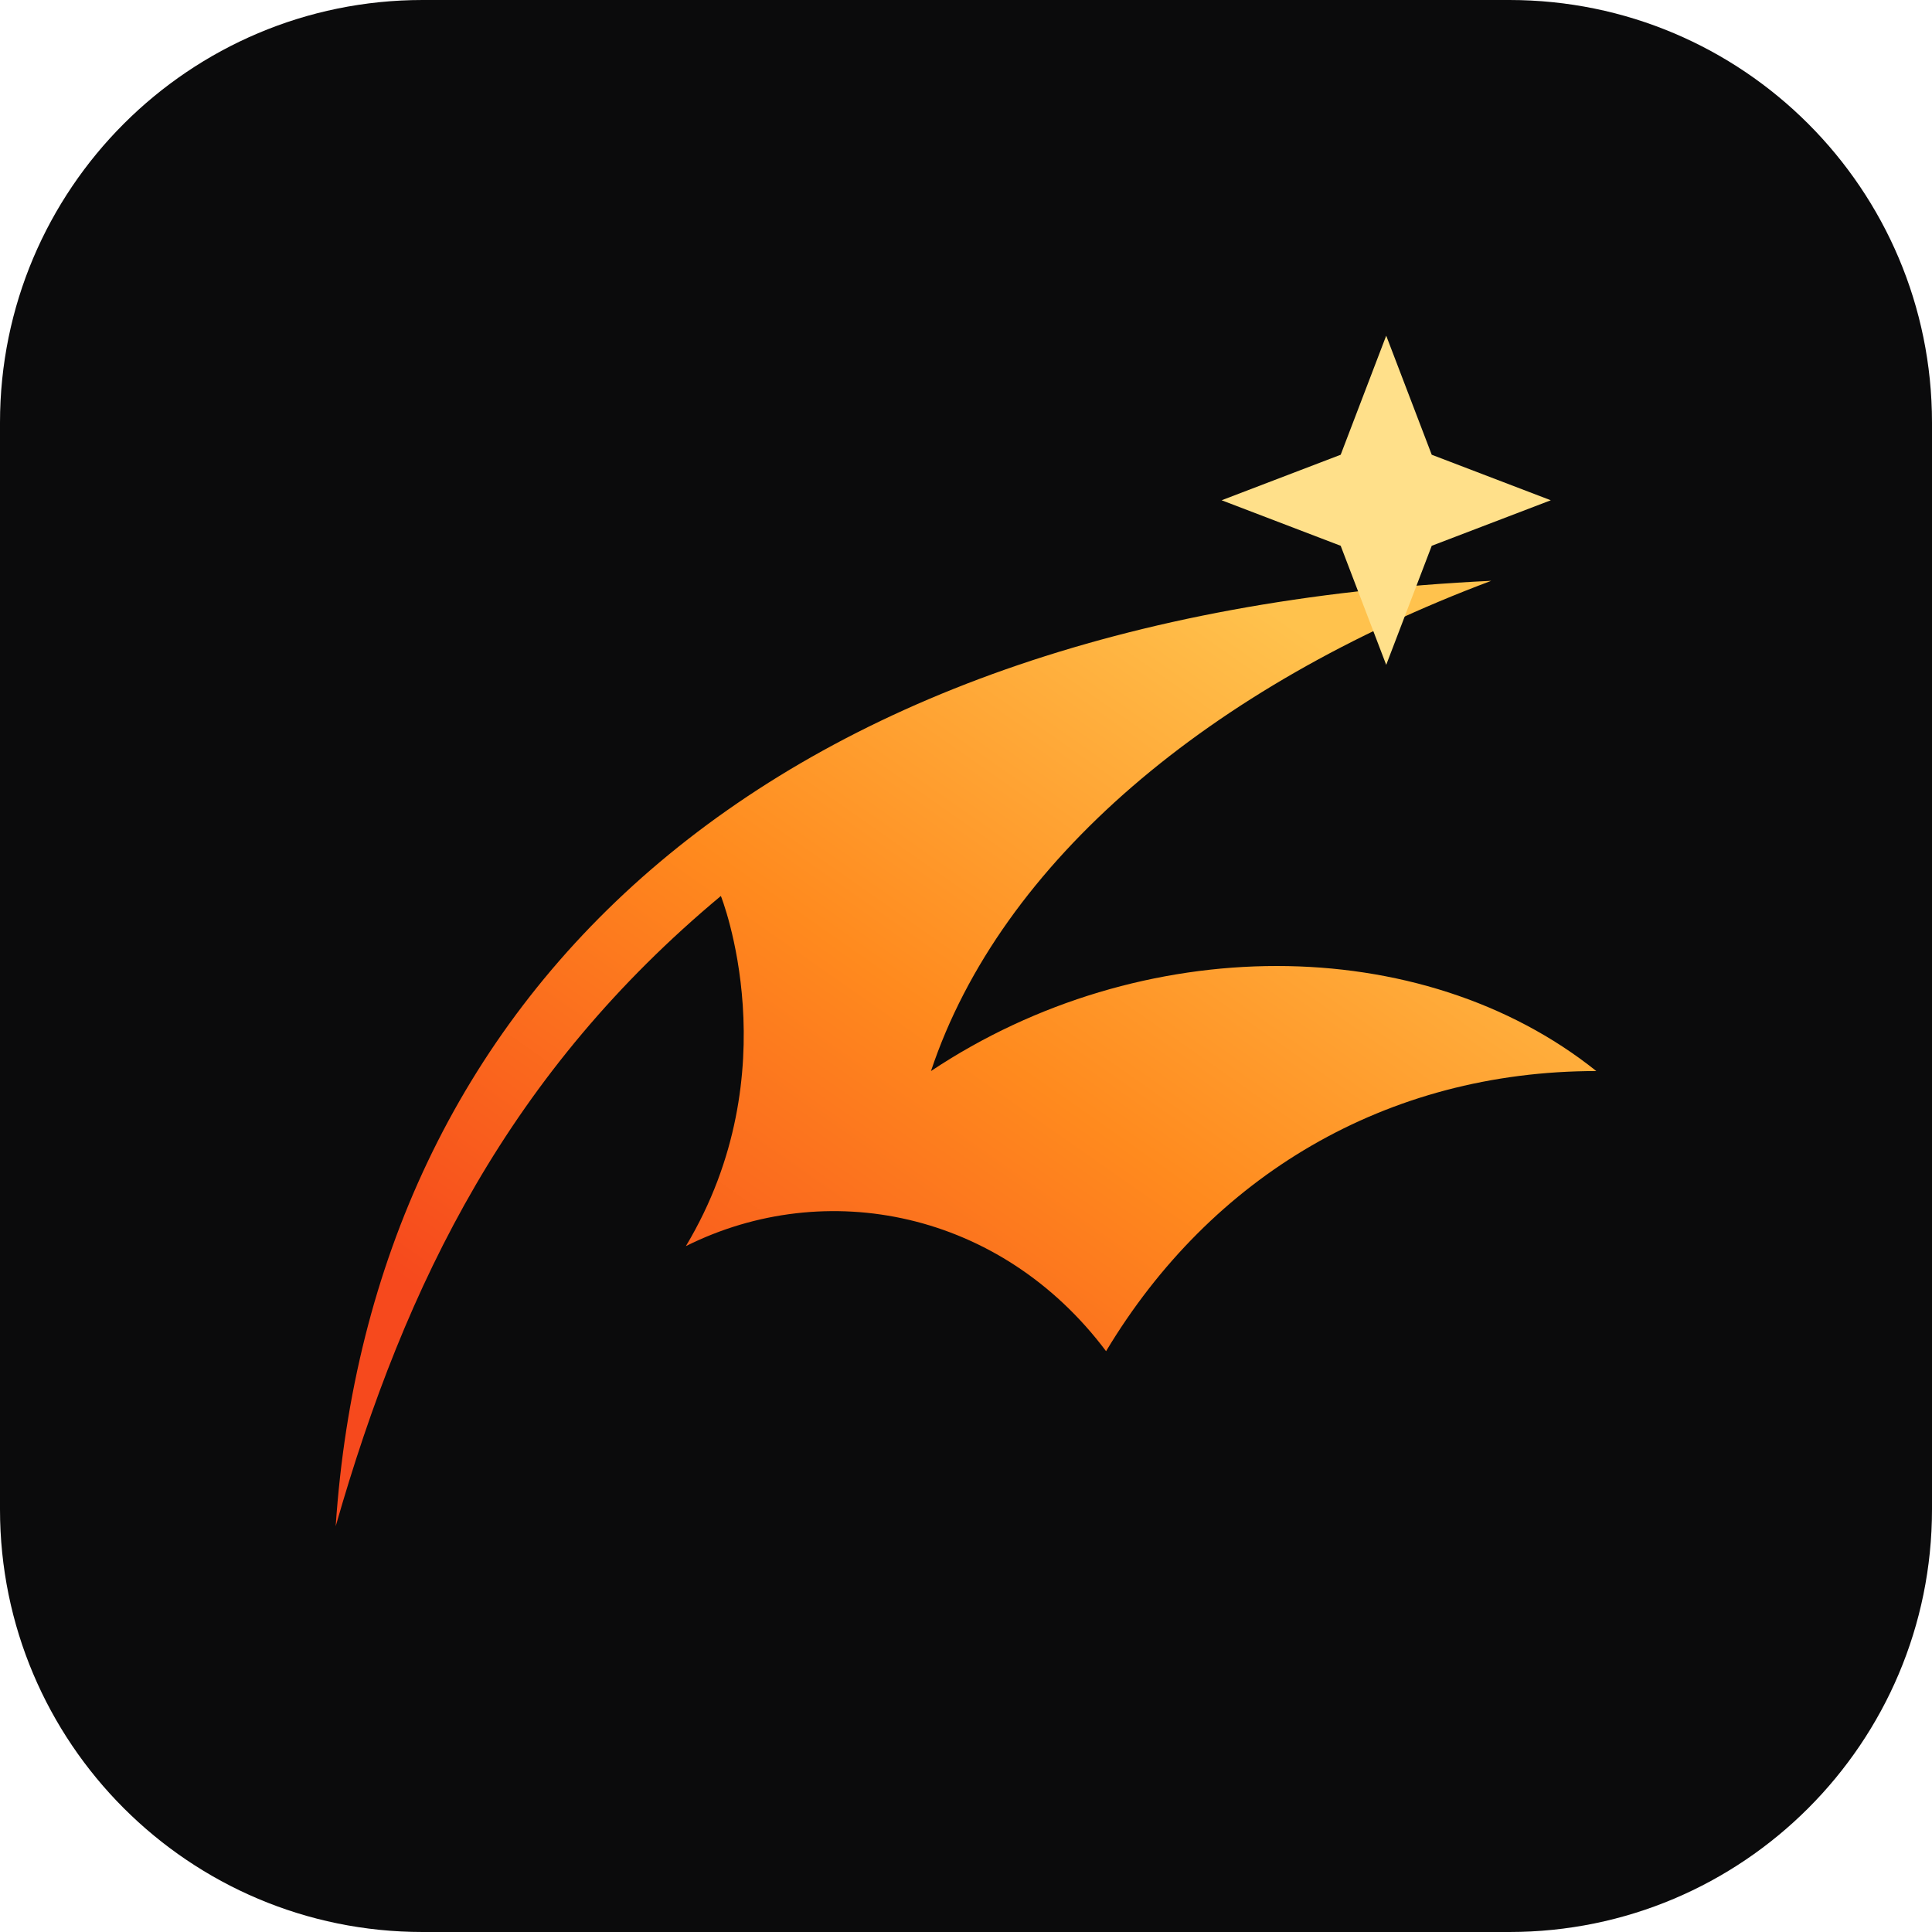
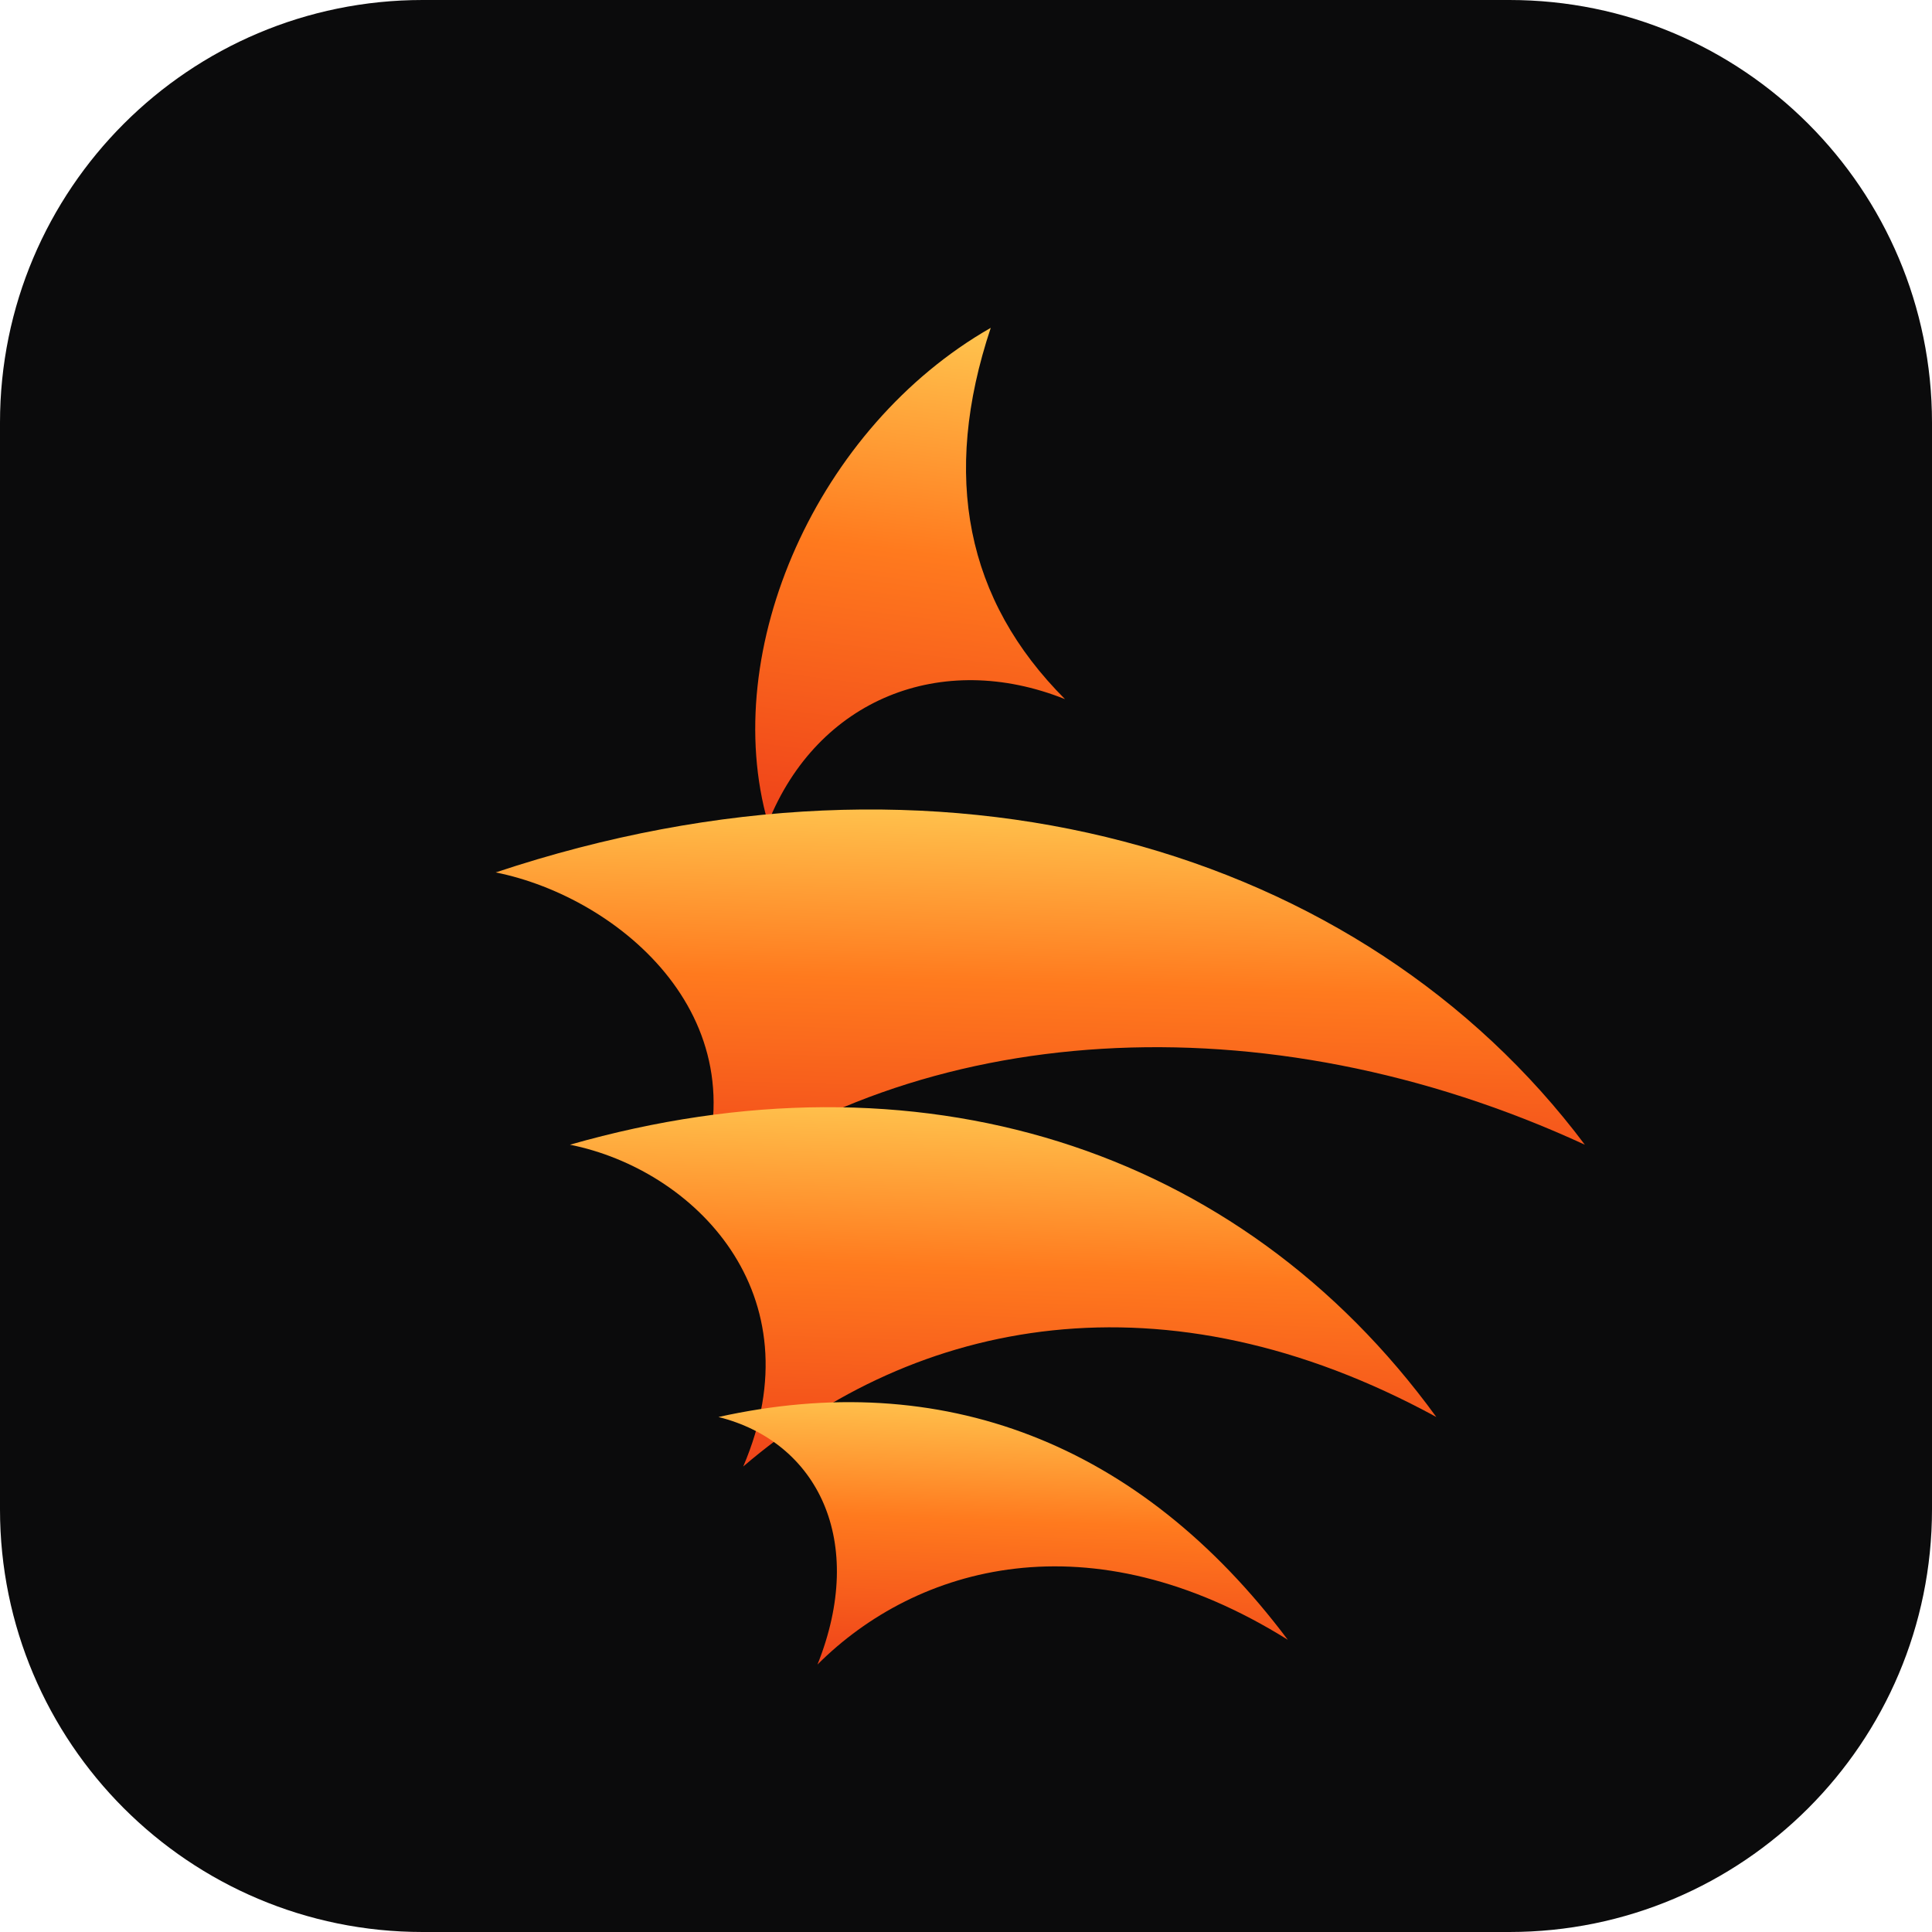
<svg xmlns="http://www.w3.org/2000/svg" viewBox="0 0 64 64" role="img" aria-label="Ellery">
  <defs>
-     <linearGradient id="ellery-fav" x1="16%" y1="84%" x2="84%" y2="12%">
-       <stop offset="0" stop-color="#F6491D" />
-       <stop offset="0.5" stop-color="#FF8A1E" />
-       <stop offset="1" stop-color="#FFC24D" />
+     <linearGradient id="ellery-fav" x1="50%" y1="0%" x2="42%" y2="100%">
+       <stop offset="0" stop-color="#FFC24D" />
+       <stop offset="0.45" stop-color="#FF7A1E" />
+       <stop offset="1" stop-color="#F0451A" />
    </linearGradient>
  </defs>
  <rect width="64" height="64" rx="14" fill="#0b0b0c" />
-   <g transform="translate(32 32) scale(1.16) translate(-32 -32)">
-     <path d="M14 48 C 15 33 26 22 47 21 C 39 24 33 29 31 35 C 37 31 45 31 50 35 C 44 35 39 38 36 43 C 33 39 28 38 24 40 C 27 35 25 30 25 30 C 19 35 16 41 14 48 Z" fill="url(#ellery-fav)" />
-     <path d="M44 14 l1.3 3.4 3.4 1.3 -3.4 1.3 -1.3 3.4 -1.3 -3.4 -3.4 -1.3 3.4 -1.3 Z" fill="#FFE08A" />
+   <g fill="url(#ellery-fav)" transform="translate(32 33) scale(0.82) translate(-32 -32)">
+     <path d="M33 5 C 31 11 32 16 36 20 C 31 18 26 20 24 25 C 22 18 26 9 33 5 Z" />
+     <path d="M13 27 C 31 21 48 26 57 38 C 44 32 30 33 21 40 C 24 33 18 28 13 27 Z" />
+     <path d="M16 38 C 30 34 43 38 51 49 C 40 43 30 45 23 51 C 26 44 21 39 16 38 Z" />
+     <path d="M22 49 C 31 47 39 50 45 58 C 37 53 30 55 26 59 C 28 54 26 50 22 49 Z" />
  </g>
</svg>
